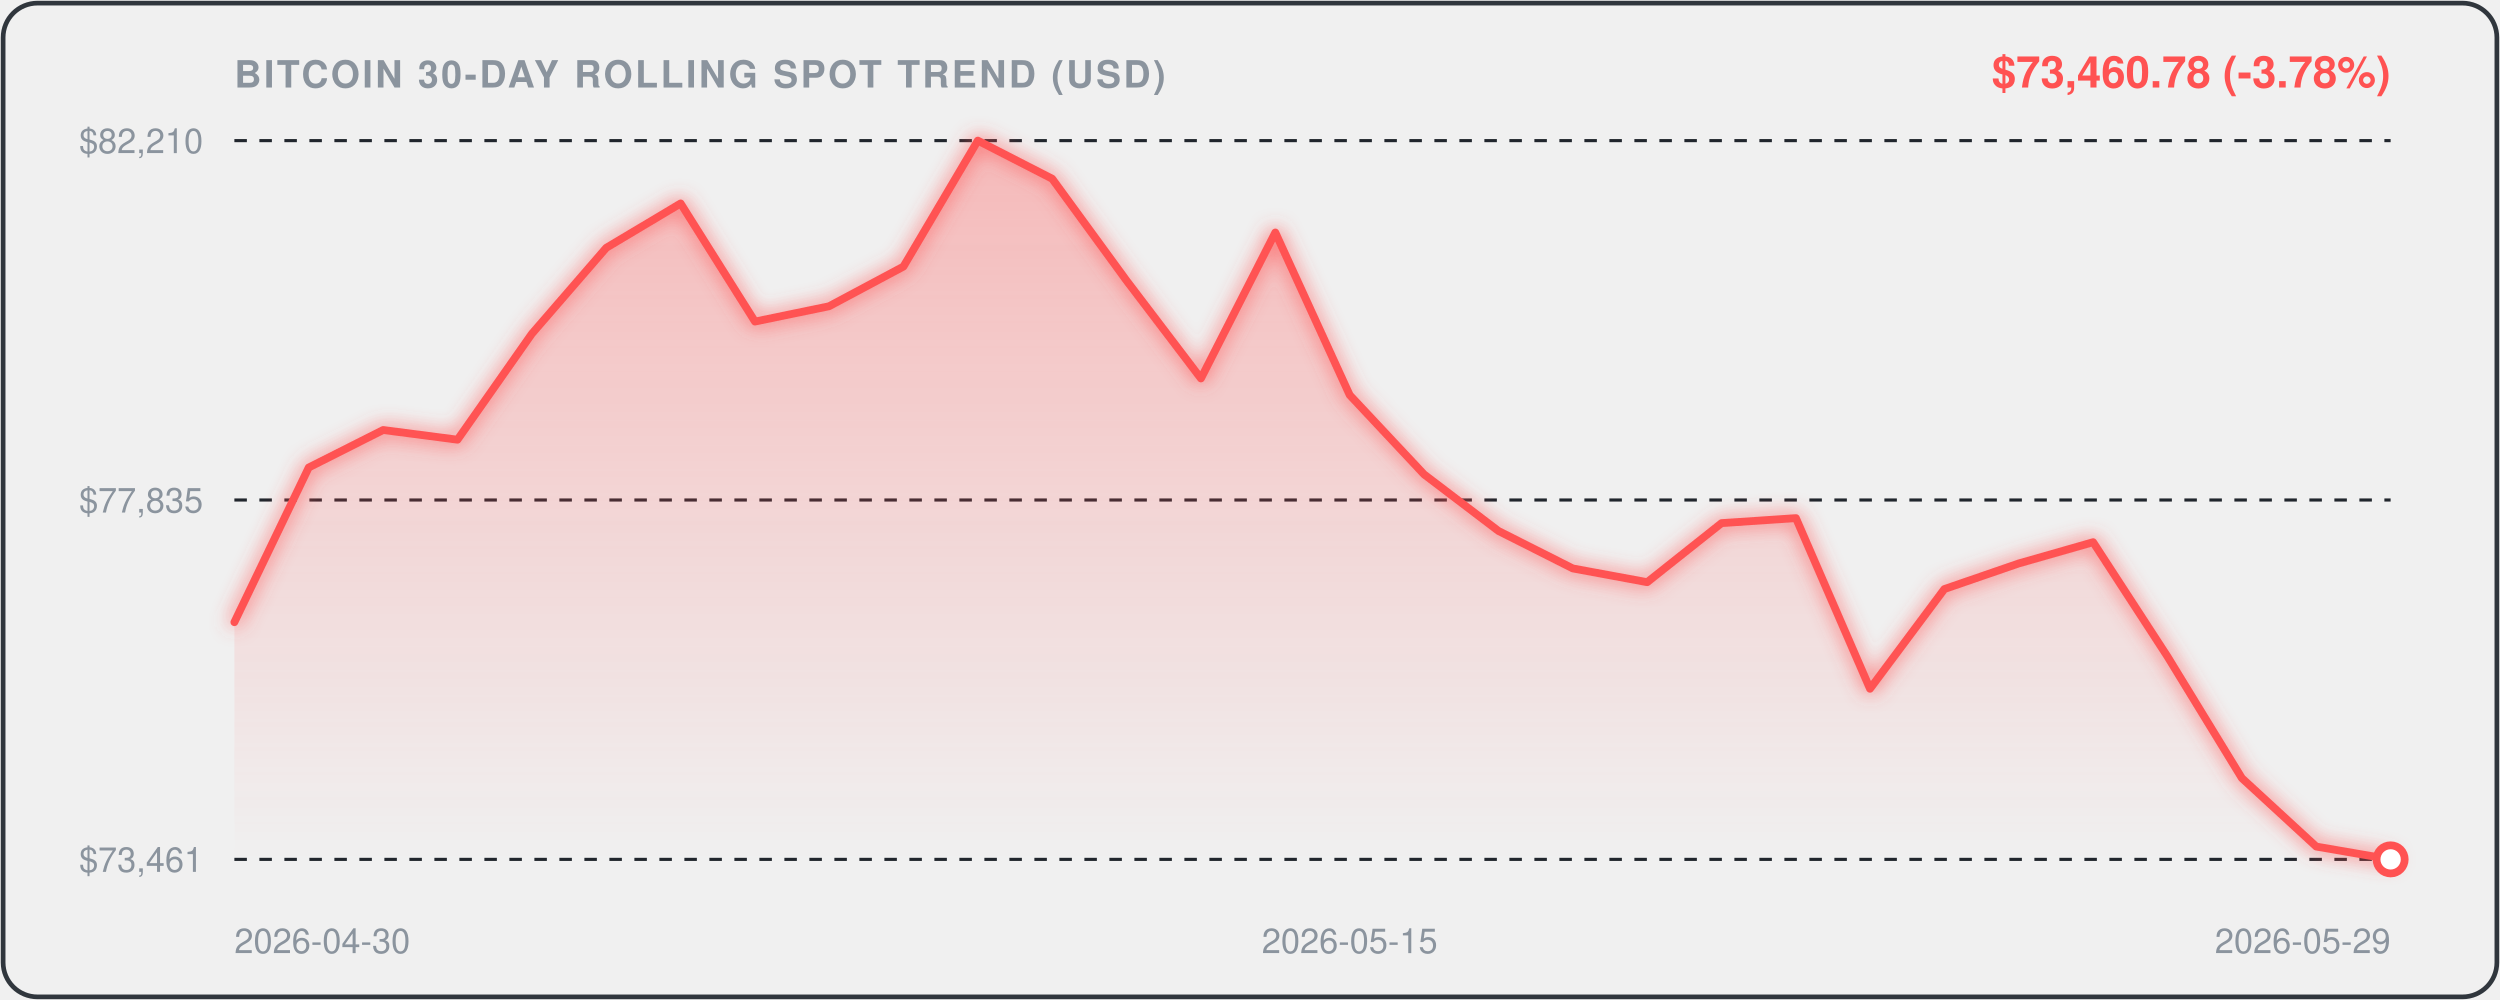
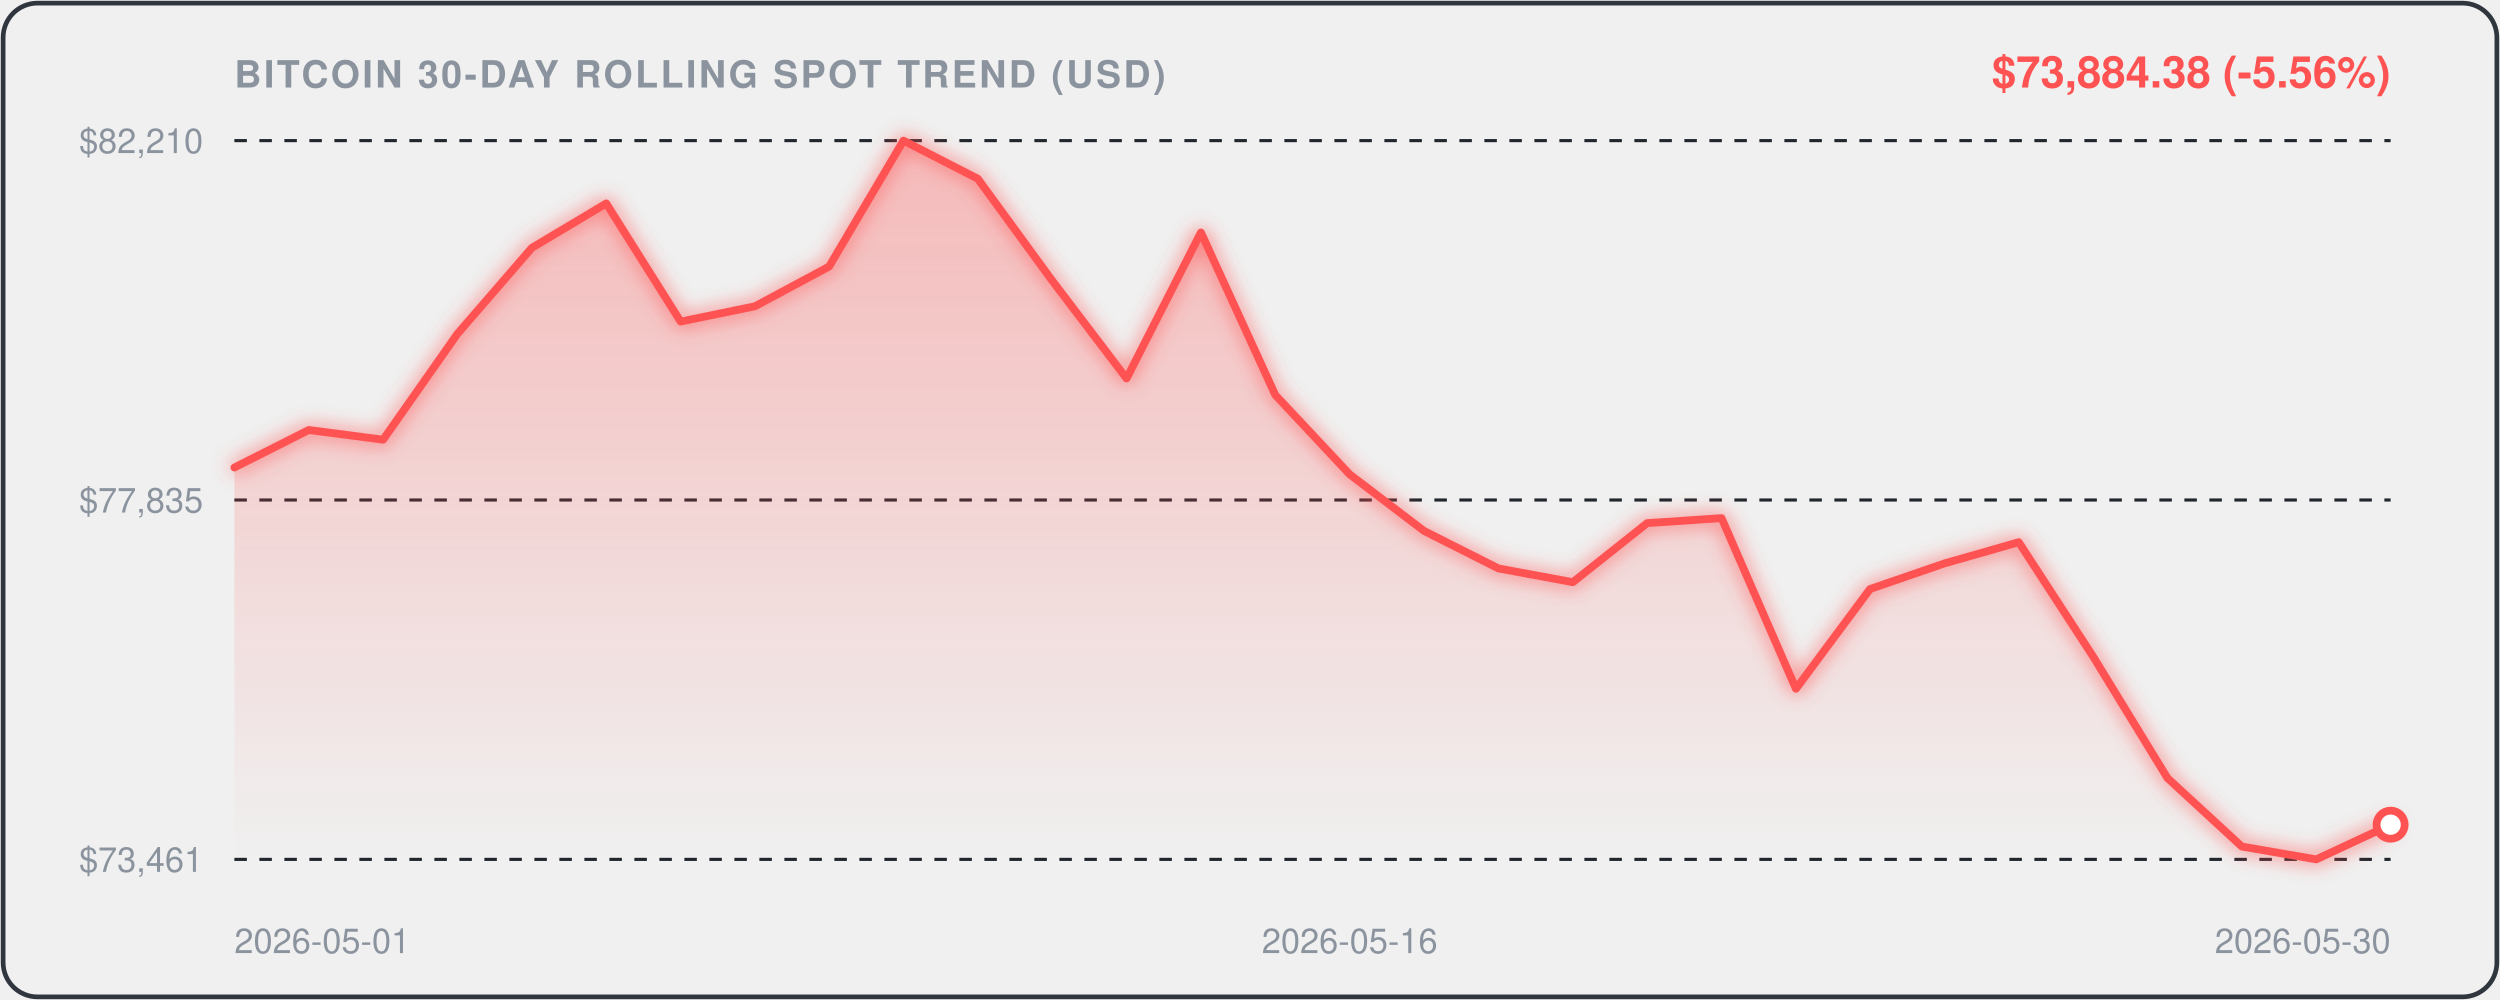
<svg xmlns="http://www.w3.org/2000/svg" viewBox="0 0 800 320" width="100%" height="100%" style="background:#0d1117;border-radius:12px;font-family:-apple-system,BlinkMacSystemFont,'Segoe UI',Helvetica,Arial,sans-serif;">
  <defs>
    <linearGradient id="areaGrad" x1="0" y1="0" x2="0" y2="1">
      <stop offset="0%" stop-color="rgba(255, 82, 82, 0.35)" />
      <stop offset="100%" stop-color="rgba(255, 82, 82, 0.0)" />
    </linearGradient>
    <filter id="glow" x="-20%" y="-20%" width="140%" height="140%">
      <feGaussianBlur stdDeviation="3" result="blur" />
      <feComposite in="SourceGraphic" in2="blur" operator="over" />
    </filter>
  </defs>
  <rect x="1" y="1" width="798" height="318" rx="11" fill="none" stroke="#30363d" stroke-width="1.5" />
  <text x="75" y="28" fill="#8b949e" font-size="12" font-weight="600" letter-spacing="0.8">BITCOIN 30-DAY ROLLING SPOT TREND (USD)</text>
-   <text x="765" y="28" text-anchor="end" fill="#FF5252" font-size="14" font-weight="700">$73,460.78 (-3.78%)</text>
+   <text x="765" y="28" text-anchor="end" fill="#FF5252" font-size="14" font-weight="700">$73,884.38 (-5.56%)</text>
  <line x1="75" y1="45" x2="765" y2="45" stroke="#21262d" stroke-width="1" stroke-dasharray="4,4" />
  <text x="65" y="49" text-anchor="end" fill="#8b949e" font-size="11">$82,210</text>
  <line x1="75" y1="160.0" x2="765" y2="160.0" stroke="#21262d" stroke-width="1" stroke-dasharray="4,4" />
  <text x="65" y="164.0" text-anchor="end" fill="#8b949e" font-size="11">$77,835</text>
  <line x1="75" y1="275" x2="765" y2="275" stroke="#21262d" stroke-width="1" stroke-dasharray="4,4" />
  <text x="65" y="279" text-anchor="end" fill="#8b949e" font-size="11">$73,461</text>
-   <path d="M 75.0,199.1 L 98.8,149.6 L 122.6,137.6 L 146.4,140.7 L 170.2,106.8 L 194.0,79.3 L 217.8,65.1 L 241.6,102.9 L 265.3,98.0 L 289.1,85.3 L 312.9,45.0 L 336.7,57.2 L 360.5,89.8 L 384.3,121.1 L 408.1,74.4 L 431.9,126.4 L 455.7,151.8 L 479.5,169.9 L 503.3,181.9 L 527.1,186.3 L 550.9,167.4 L 574.7,165.8 L 598.4,220.4 L 622.2,188.5 L 646.0,180.3 L 669.8,173.5 L 693.6,210.1 L 717.4,249.0 L 741.2,270.9 L 765.0,275.0 L 765.0,275.0 L 75.0,275.0 Z" fill="url(#areaGrad)" />
-   <path d="M 75.0,199.1 L 98.8,149.6 L 122.6,137.6 L 146.4,140.7 L 170.2,106.8 L 194.0,79.3 L 217.8,65.1 L 241.6,102.9 L 265.3,98.0 L 289.1,85.3 L 312.9,45.0 L 336.7,57.2 L 360.5,89.8 L 384.3,121.1 L 408.1,74.4 L 431.9,126.4 L 455.7,151.8 L 479.5,169.9 L 503.3,181.9 L 527.1,186.3 L 550.9,167.4 L 574.7,165.8 L 598.4,220.4 L 622.2,188.5 L 646.0,180.3 L 669.8,173.5 L 693.6,210.1 L 717.4,249.0 L 741.2,270.9 L 765.0,275.0" fill="none" stroke="#FF5252" stroke-width="2.5" stroke-linecap="round" stroke-linejoin="round" filter="url(#glow)" />
-   <circle cx="765.0" cy="275.0" r="4.5" fill="#ffffff" stroke="#FF5252" stroke-width="2.5" />
-   <text x="75.0" y="305" fill="#8b949e" font-size="11" text-anchor="start">2026-04-30</text>
-   <text x="431.9" y="305" fill="#8b949e" font-size="11" text-anchor="middle">2026-05-15</text>
-   <text x="765.0" y="305" fill="#8b949e" font-size="11" text-anchor="end">2026-05-29</text>
+   <path d="M 75.0,149.6 L 98.8,137.6 L 122.6,140.7 L 146.4,106.8 L 170.2,79.3 L 194.0,65.1 L 217.8,102.9 L 241.6,98.0 L 265.3,85.3 L 289.1,45.0 L 312.9,57.2 L 336.7,89.8 L 360.5,121.1 L 384.3,74.4 L 408.1,126.4 L 431.9,151.8 L 455.7,169.9 L 479.5,181.9 L 503.3,186.3 L 527.1,167.4 L 550.9,165.8 L 574.7,220.4 L 598.4,188.5 L 622.2,180.3 L 646.0,173.5 L 669.8,210.1 L 693.6,249.0 L 717.4,270.9 L 741.2,275.0 L 765.0,263.9 L 765.0,275.0 L 75.0,275.0 Z" fill="url(#areaGrad)" />
+   <path d="M 75.0,149.6 L 98.8,137.6 L 122.6,140.7 L 146.4,106.8 L 170.2,79.3 L 194.0,65.1 L 217.8,102.9 L 241.6,98.0 L 265.3,85.3 L 289.1,45.0 L 312.9,57.2 L 336.7,89.8 L 360.5,121.1 L 384.3,74.4 L 408.1,126.4 L 431.9,151.8 L 455.7,169.9 L 479.5,181.9 L 503.3,186.3 L 527.1,167.4 L 550.9,165.8 L 574.7,220.4 L 598.4,188.5 L 622.2,180.3 L 646.0,173.5 L 669.8,210.1 L 693.6,249.0 L 717.4,270.9 L 741.2,275.0 L 765.0,263.9" fill="none" stroke="#FF5252" stroke-width="2.5" stroke-linecap="round" stroke-linejoin="round" filter="url(#glow)" />
+   <circle cx="765.0" cy="263.9" r="4.5" fill="#ffffff" stroke="#FF5252" stroke-width="2.5" />
+   <text x="75.0" y="305" fill="#8b949e" font-size="11" text-anchor="start">2026-05-01</text>
+   <text x="431.9" y="305" fill="#8b949e" font-size="11" text-anchor="middle">2026-05-16</text>
+   <text x="765.0" y="305" fill="#8b949e" font-size="11" text-anchor="end">2026-05-30</text>
</svg>
